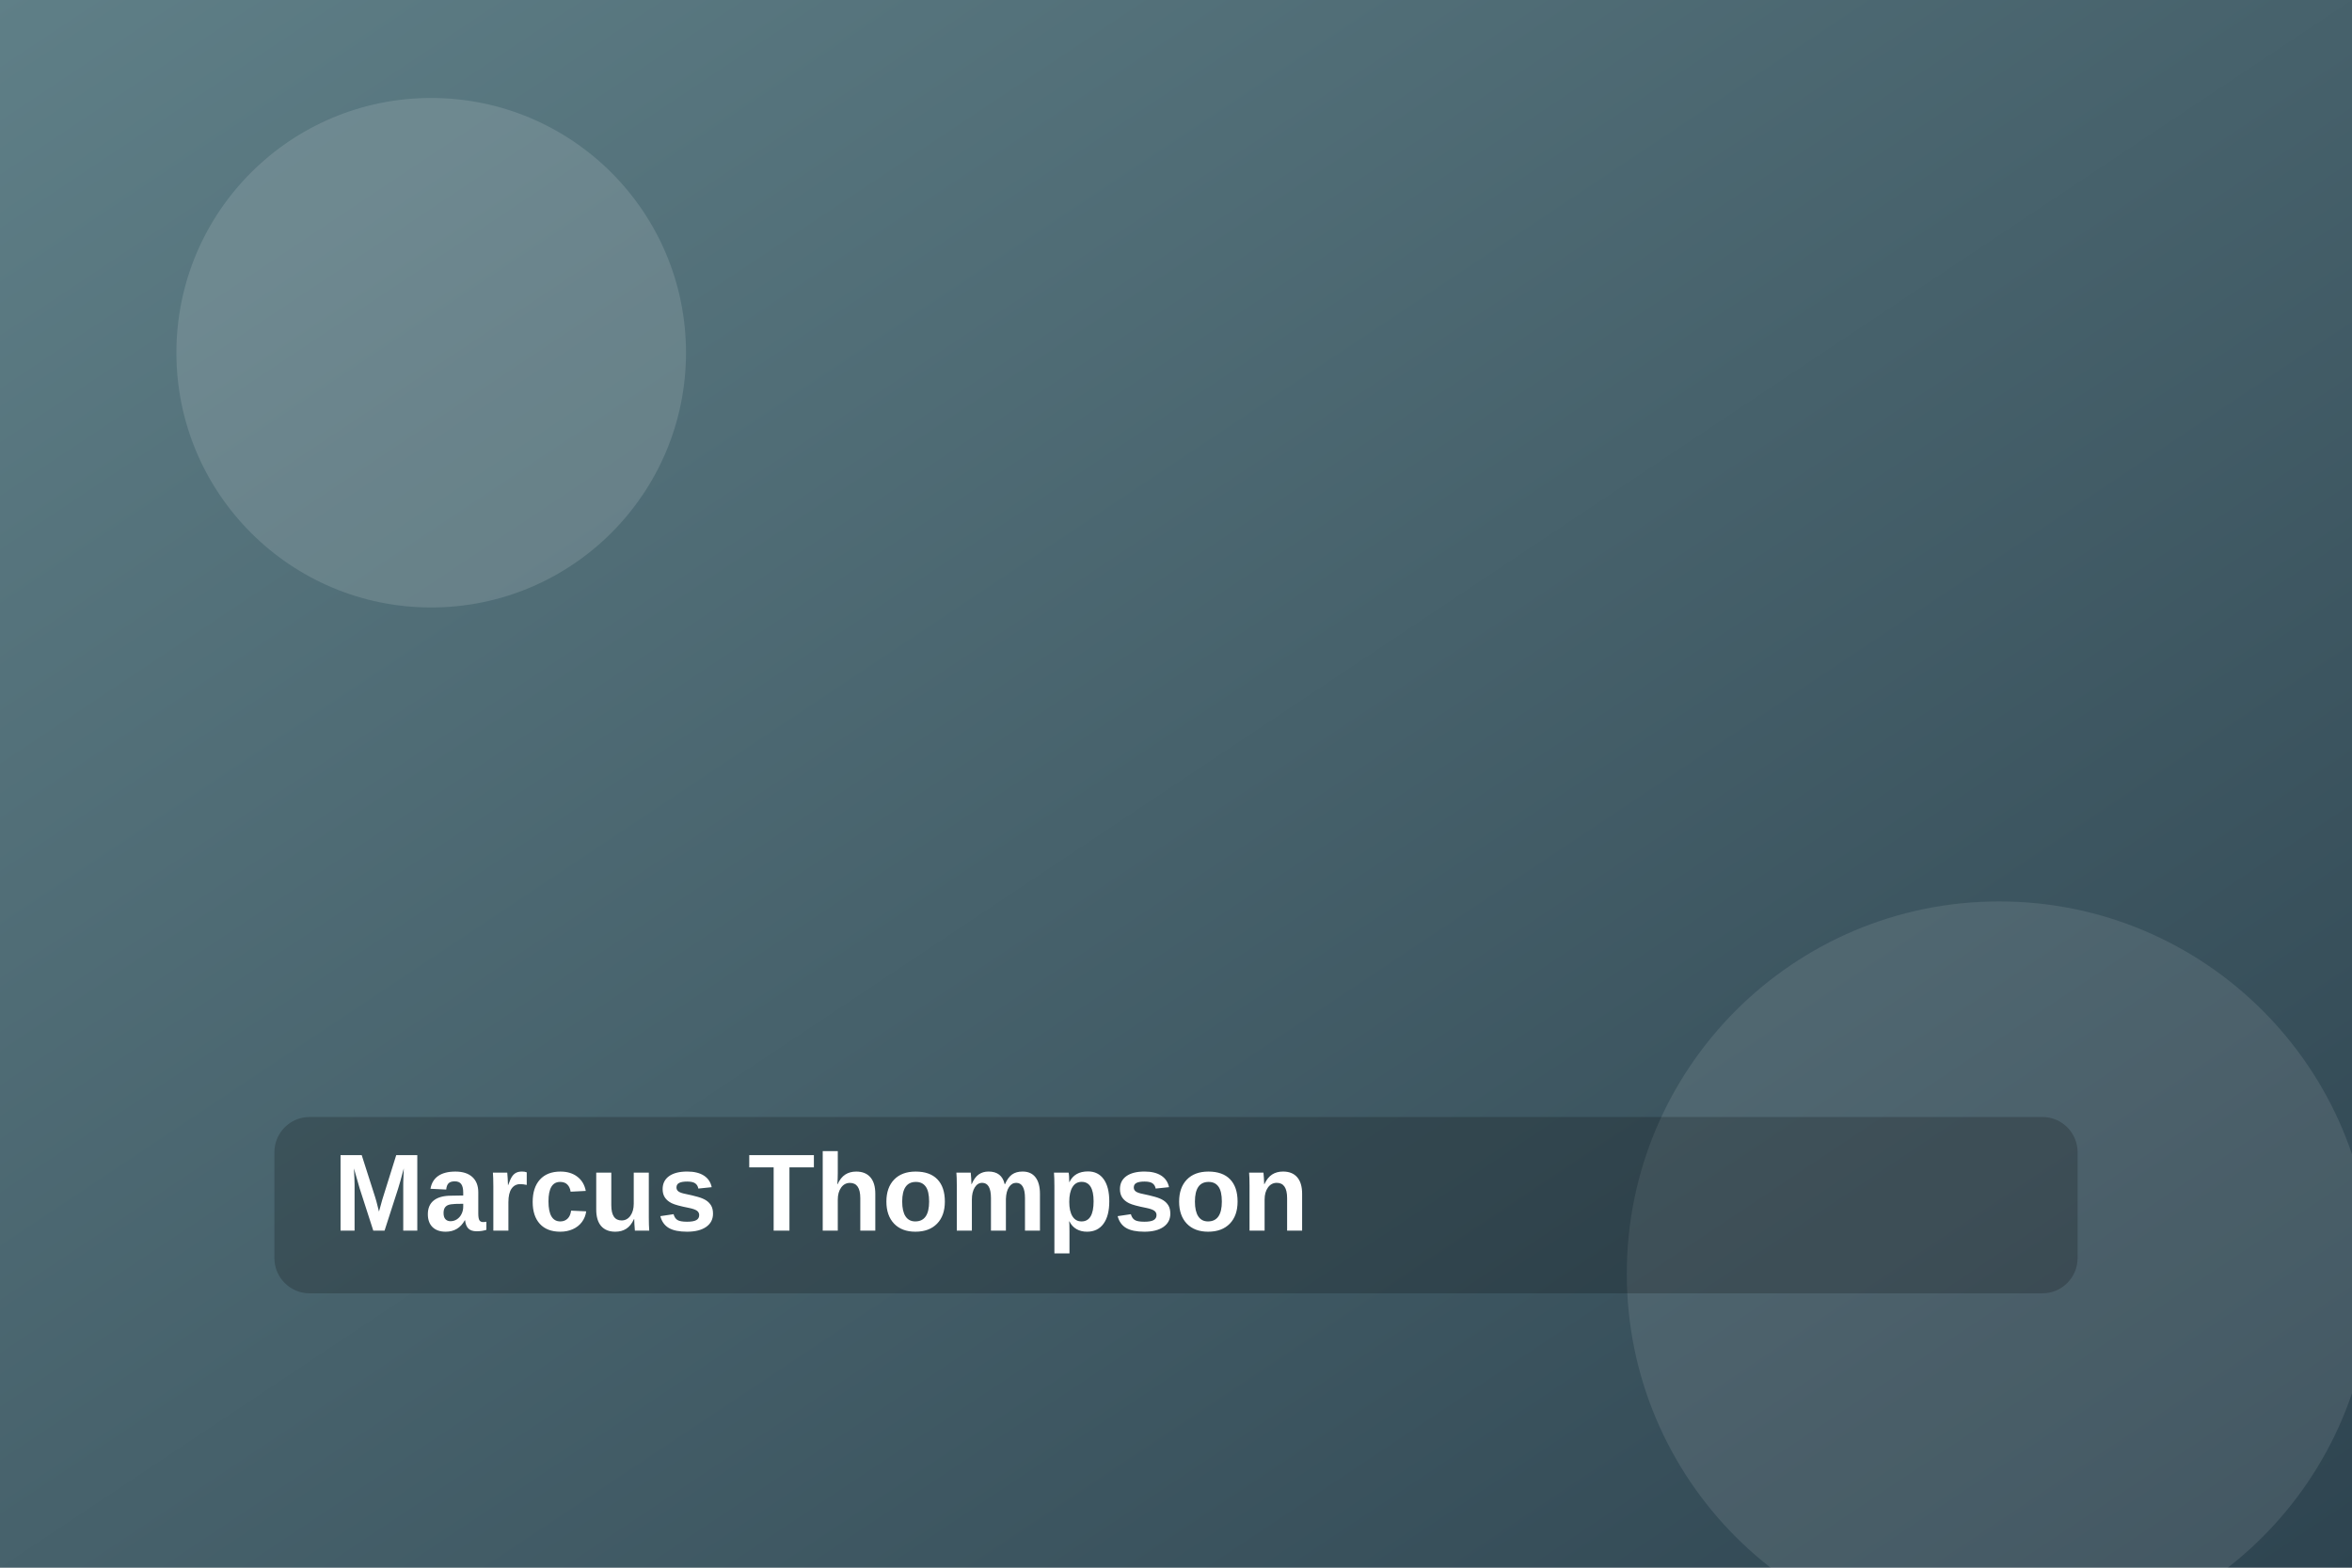
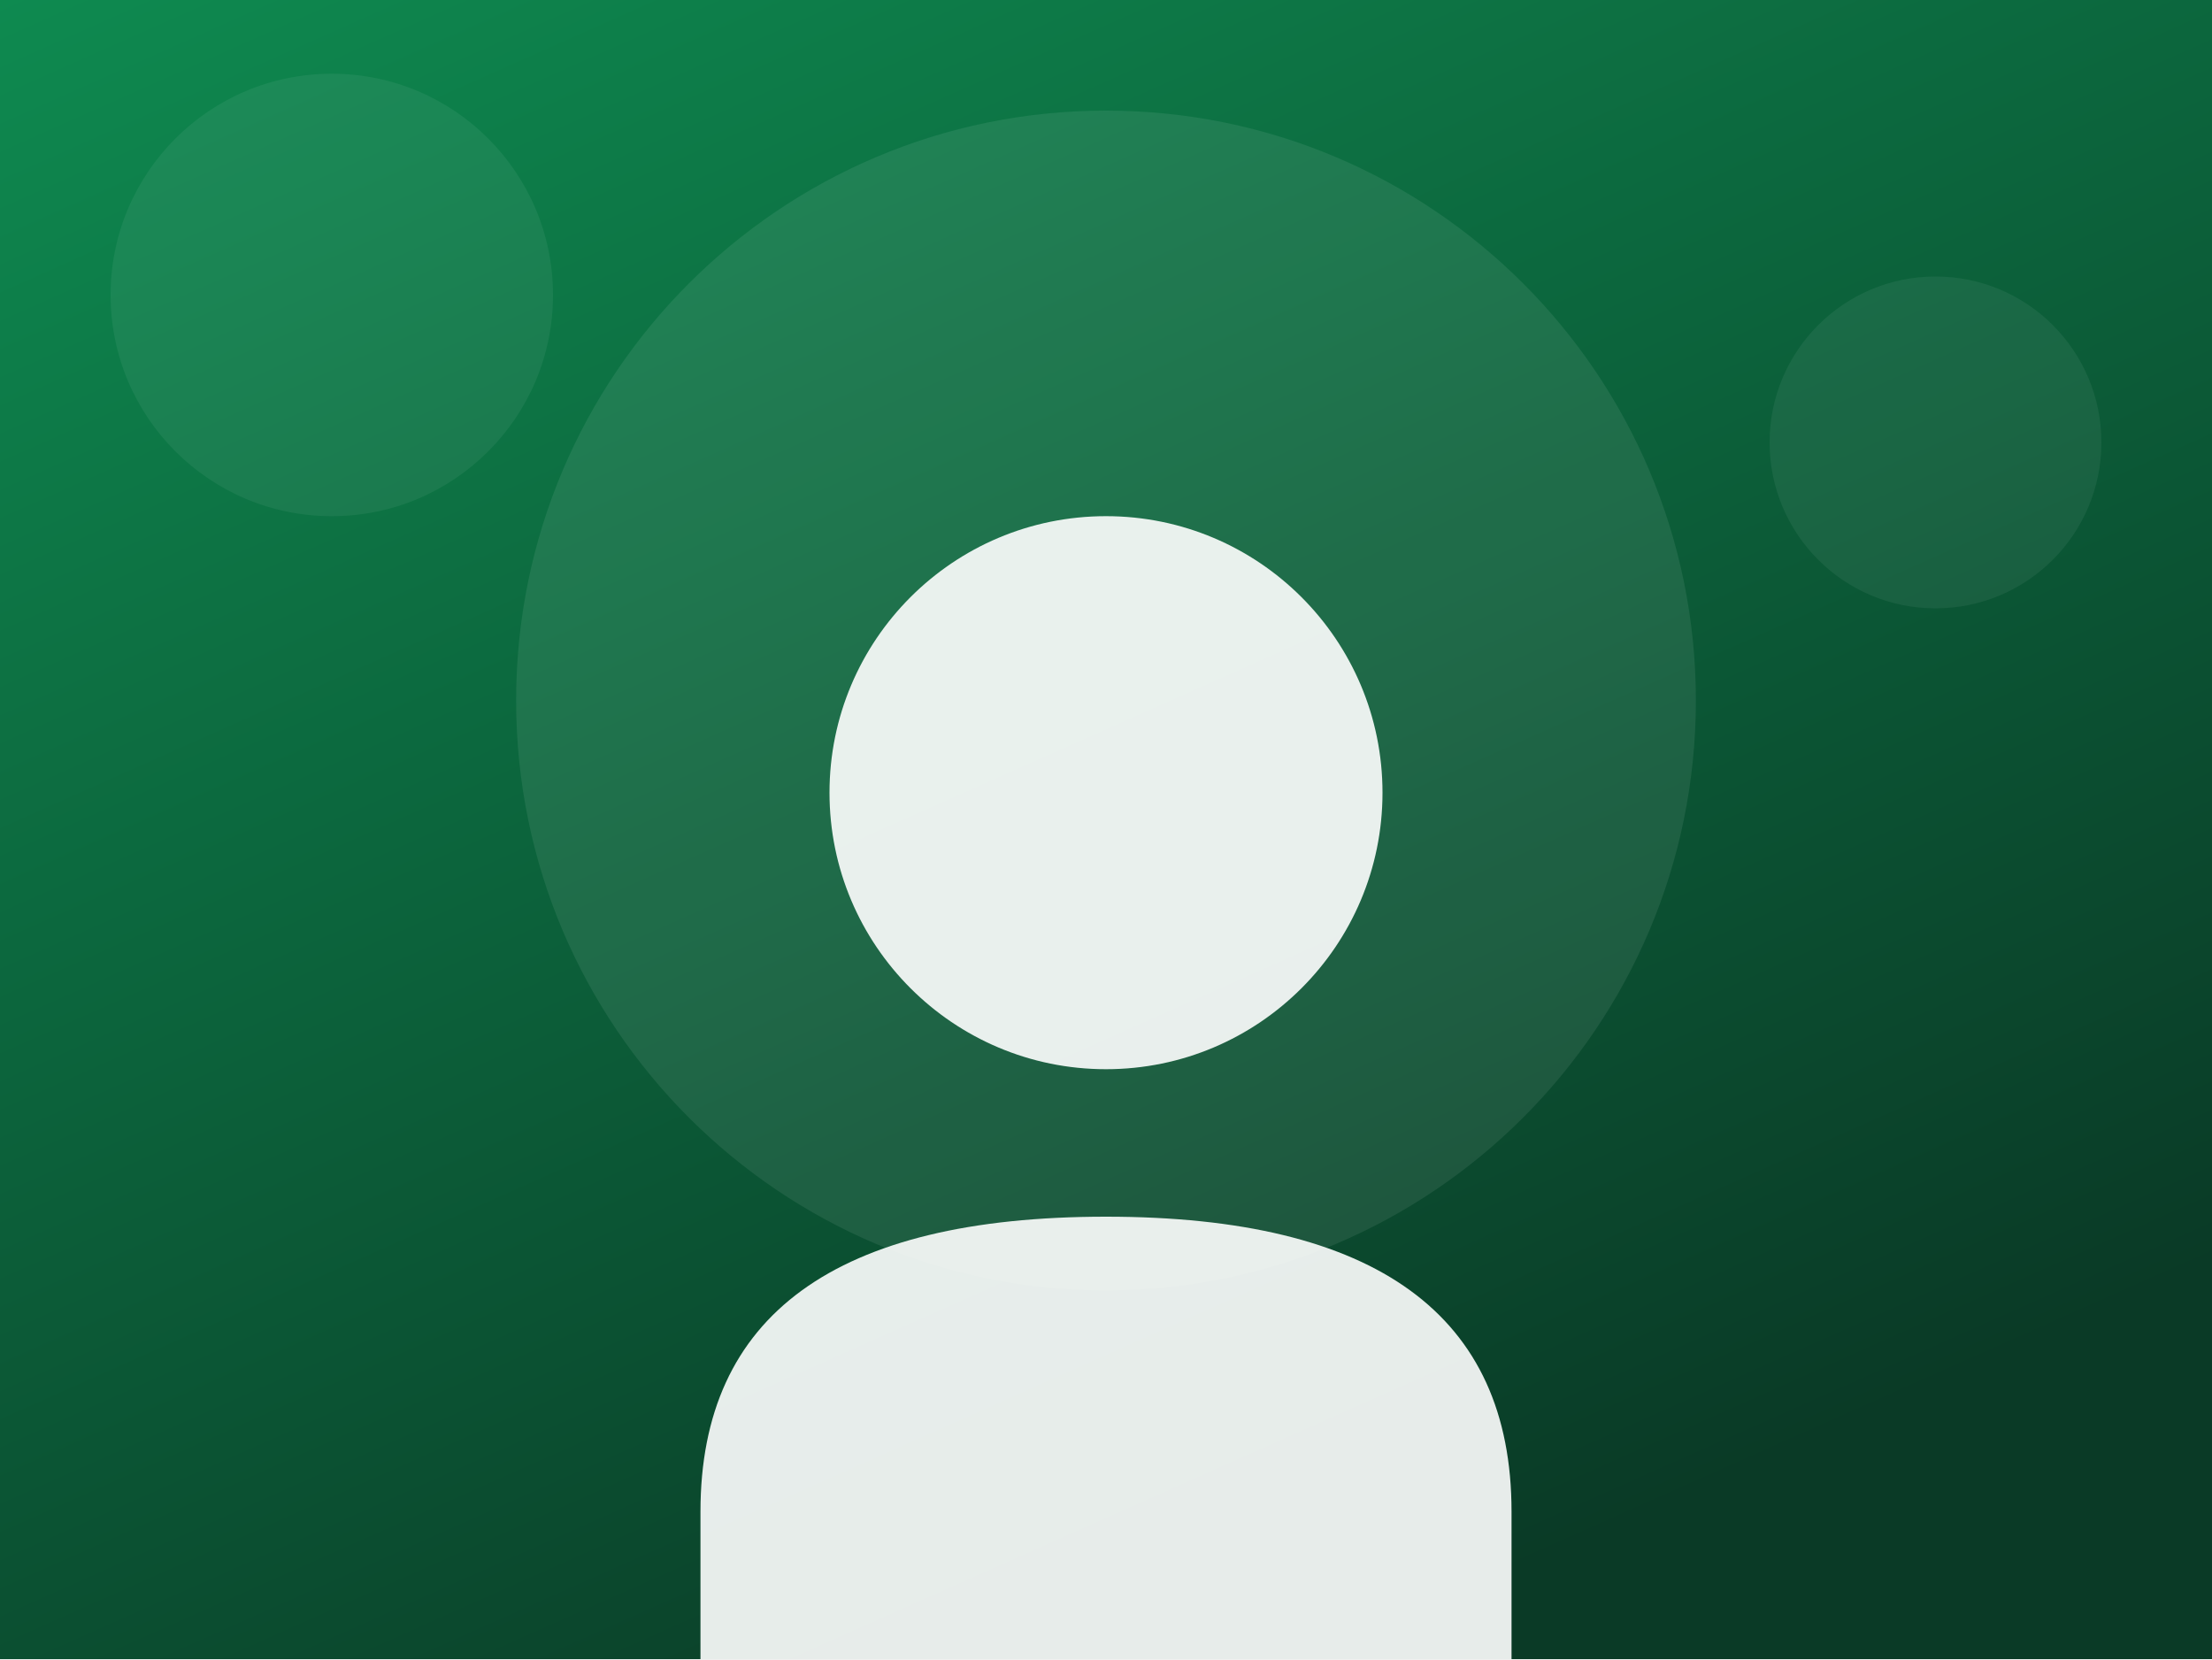
- <svg xmlns="http://www.w3.org/2000/svg" width="1200" height="800" viewBox="0 0 1200 800" role="img" aria-label="Marcus Thompson">
+ <svg xmlns="http://www.w3.org/2000/svg" width="1200" height="900" viewBox="0 0 1200 900" role="img" aria-label="Marcus Thompson">
  <defs>
-     <linearGradient id="g" x1="0" y1="0" x2="1" y2="1">
-       <stop offset="0%" stop-color="#5f7f87" />
-       <stop offset="100%" stop-color="#2e4450" />
+     <linearGradient id="t0" x1="0" y1="0" x2="0.6" y2="1">
+       <stop offset="0%" stop-color="#0e8a50" />
+       <stop offset="100%" stop-color="#0a3a26" />
    </linearGradient>
  </defs>
-   <rect width="1200" height="800" fill="url(#g)" />
-   <circle cx="220" cy="180" r="130" fill="rgba(255,255,255,0.13)" />
-   <circle cx="1020" cy="650" r="190" fill="rgba(255,255,255,0.1)" />
-   <rect x="140" y="570" width="920" height="90" rx="18" fill="rgba(0,0,0,0.2)" />
-   <text x="170" y="628" fill="white" font-size="56" font-family="Arial, Helvetica, sans-serif" font-weight="700">Marcus Thompson</text>
+   <rect width="1200" height="900" fill="url(#t0)" />
+   <circle cx="600" cy="380" r="320" fill="rgba(255,255,255,0.08)" />
+   <circle cx="180" cy="160" r="120" fill="rgba(255,255,255,0.06)" />
+   <circle cx="1050" cy="240" r="90" fill="rgba(255,255,255,0.06)" />
+   <circle cx="600" cy="430" r="150" fill="rgba(255,255,255,0.9)" />
+   <path d="M380 900 V820 Q380 660 600 660 Q820 660 820 820 V900 Z" fill="rgba(255,255,255,0.9)" />
</svg>
